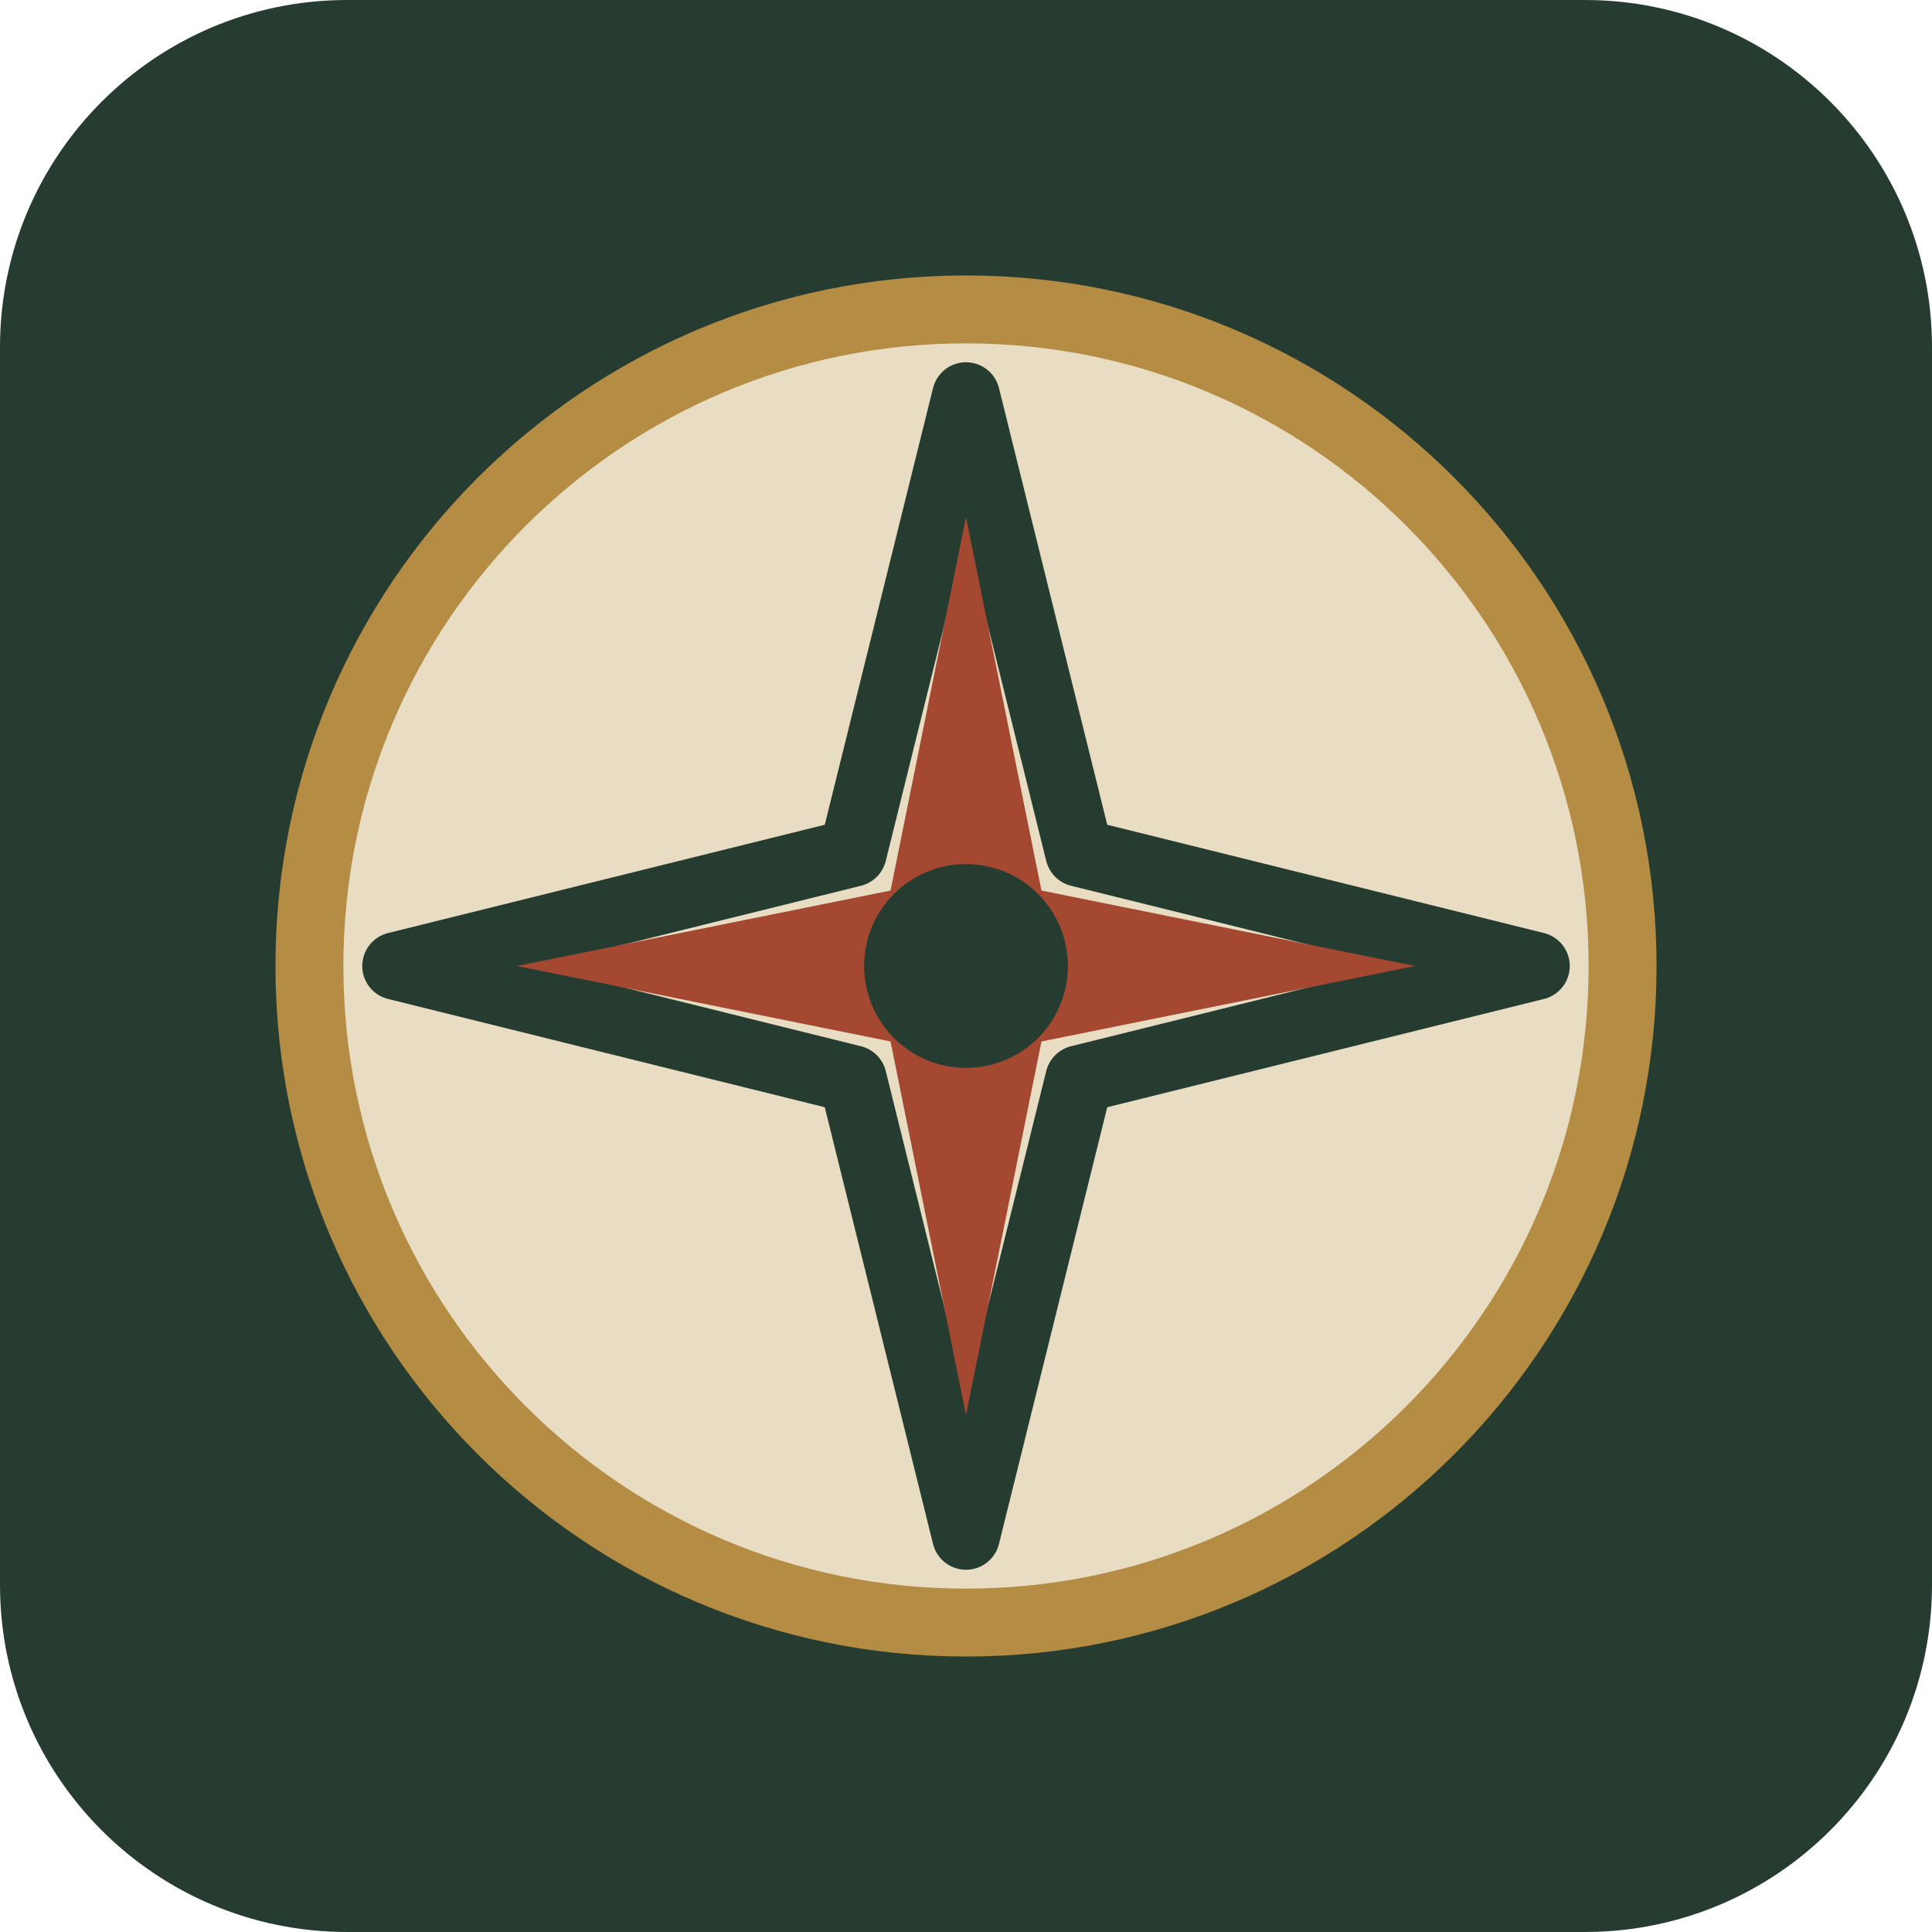
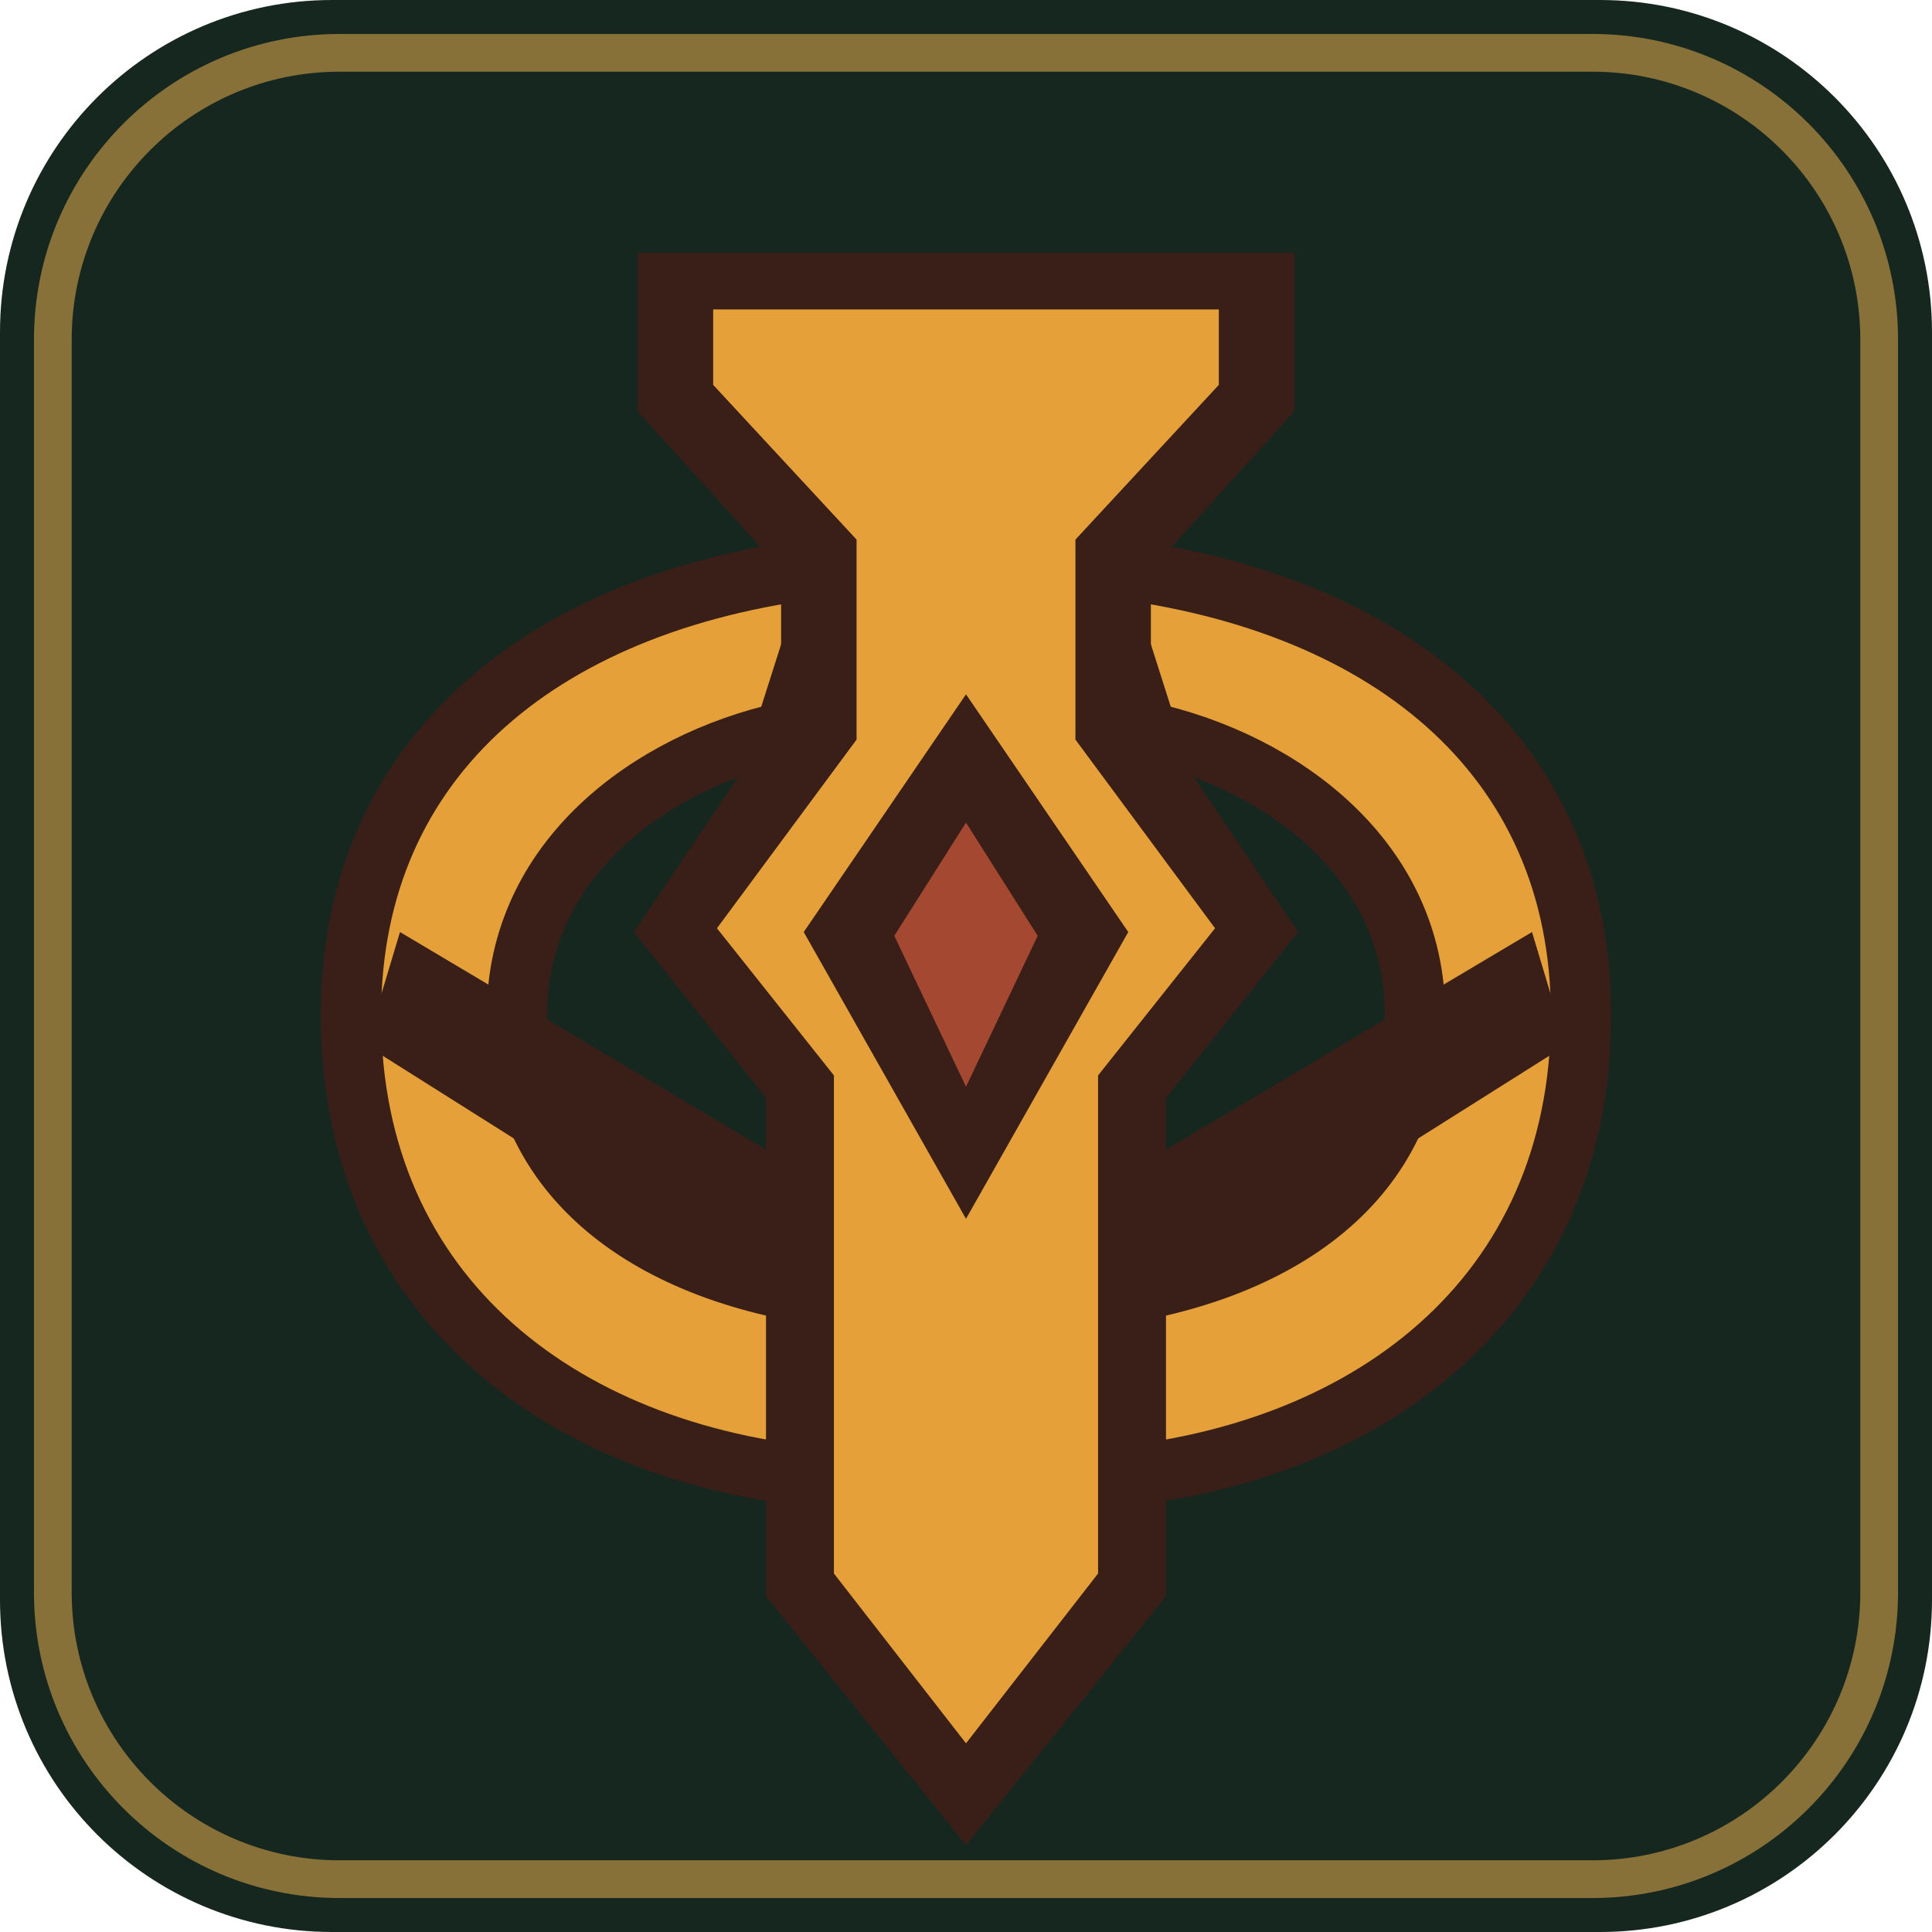
<svg xmlns="http://www.w3.org/2000/svg" viewBox="0 0 512 512">
-   <rect width="512" height="512" rx="92" fill="#263c31" />
-   <circle cx="256" cy="256" r="174" fill="#e8ddc2" stroke="#b48c43" stroke-width="18" />
-   <path d="M256 105 286 226 407 256 286 286 256 407 226 286 105 256 226 226Z" fill="none" stroke="#263c31" stroke-width="18" stroke-linejoin="round" />
-   <path d="m256 137 20 99 99 20-99 20-20 99-20-99-99-20 99-20Z" fill="#a44832" />
-   <circle cx="256" cy="256" r="27" fill="#263c31" />
+   <rect width="512" height="512" rx="88" fill="#16271f" />
+   <rect x="14" y="14" width="484" height="484" rx="76" fill="none" stroke="#b48c43" stroke-width="10" opacity=".72" />
+   <path d="M222 150C145 158 93 200 93 269c0 75 57 118 130 123v-48c-51-6-86-32-86-75 0-41 35-67 71-75l14-44Z" fill="#e5a039" stroke="#391f18" stroke-width="16" stroke-linejoin="round" />
+   <path d="M290 150c77 8 129 50 129 119 0 75-57 118-130 123v-48c51-6 86-32 86-75 0-41-35-67-71-75l-14-44Z" fill="#e5a039" stroke="#391f18" stroke-width="16" stroke-linejoin="round" />
+   <path d="m106 247 111 66-9 34-111-70 9-30Zm300 0-111 66 9 34 111-70-9-30Z" fill="#391f18" />
+   <path d="M169 67h174v42l-38 42v38l39 58-35 44v132l-53 66-53-66V291l-35-44 39-58v-38l-38-42V67Z" fill="#391f18" />
+   <path d="M189 82h134v20l-38 41v53l37 50-31 39v132l-35 45-35-45V285l-31-39 37-50v-53l-38-41V82Z" fill="#e5a039" />
+   <path d="m256 184 43 63-43 76-43-76 43-63Z" fill="#391f18" />
+   <path d="m256 218 19 30-19 40-19-40 19-30Z" fill="#a44832" />
</svg>
